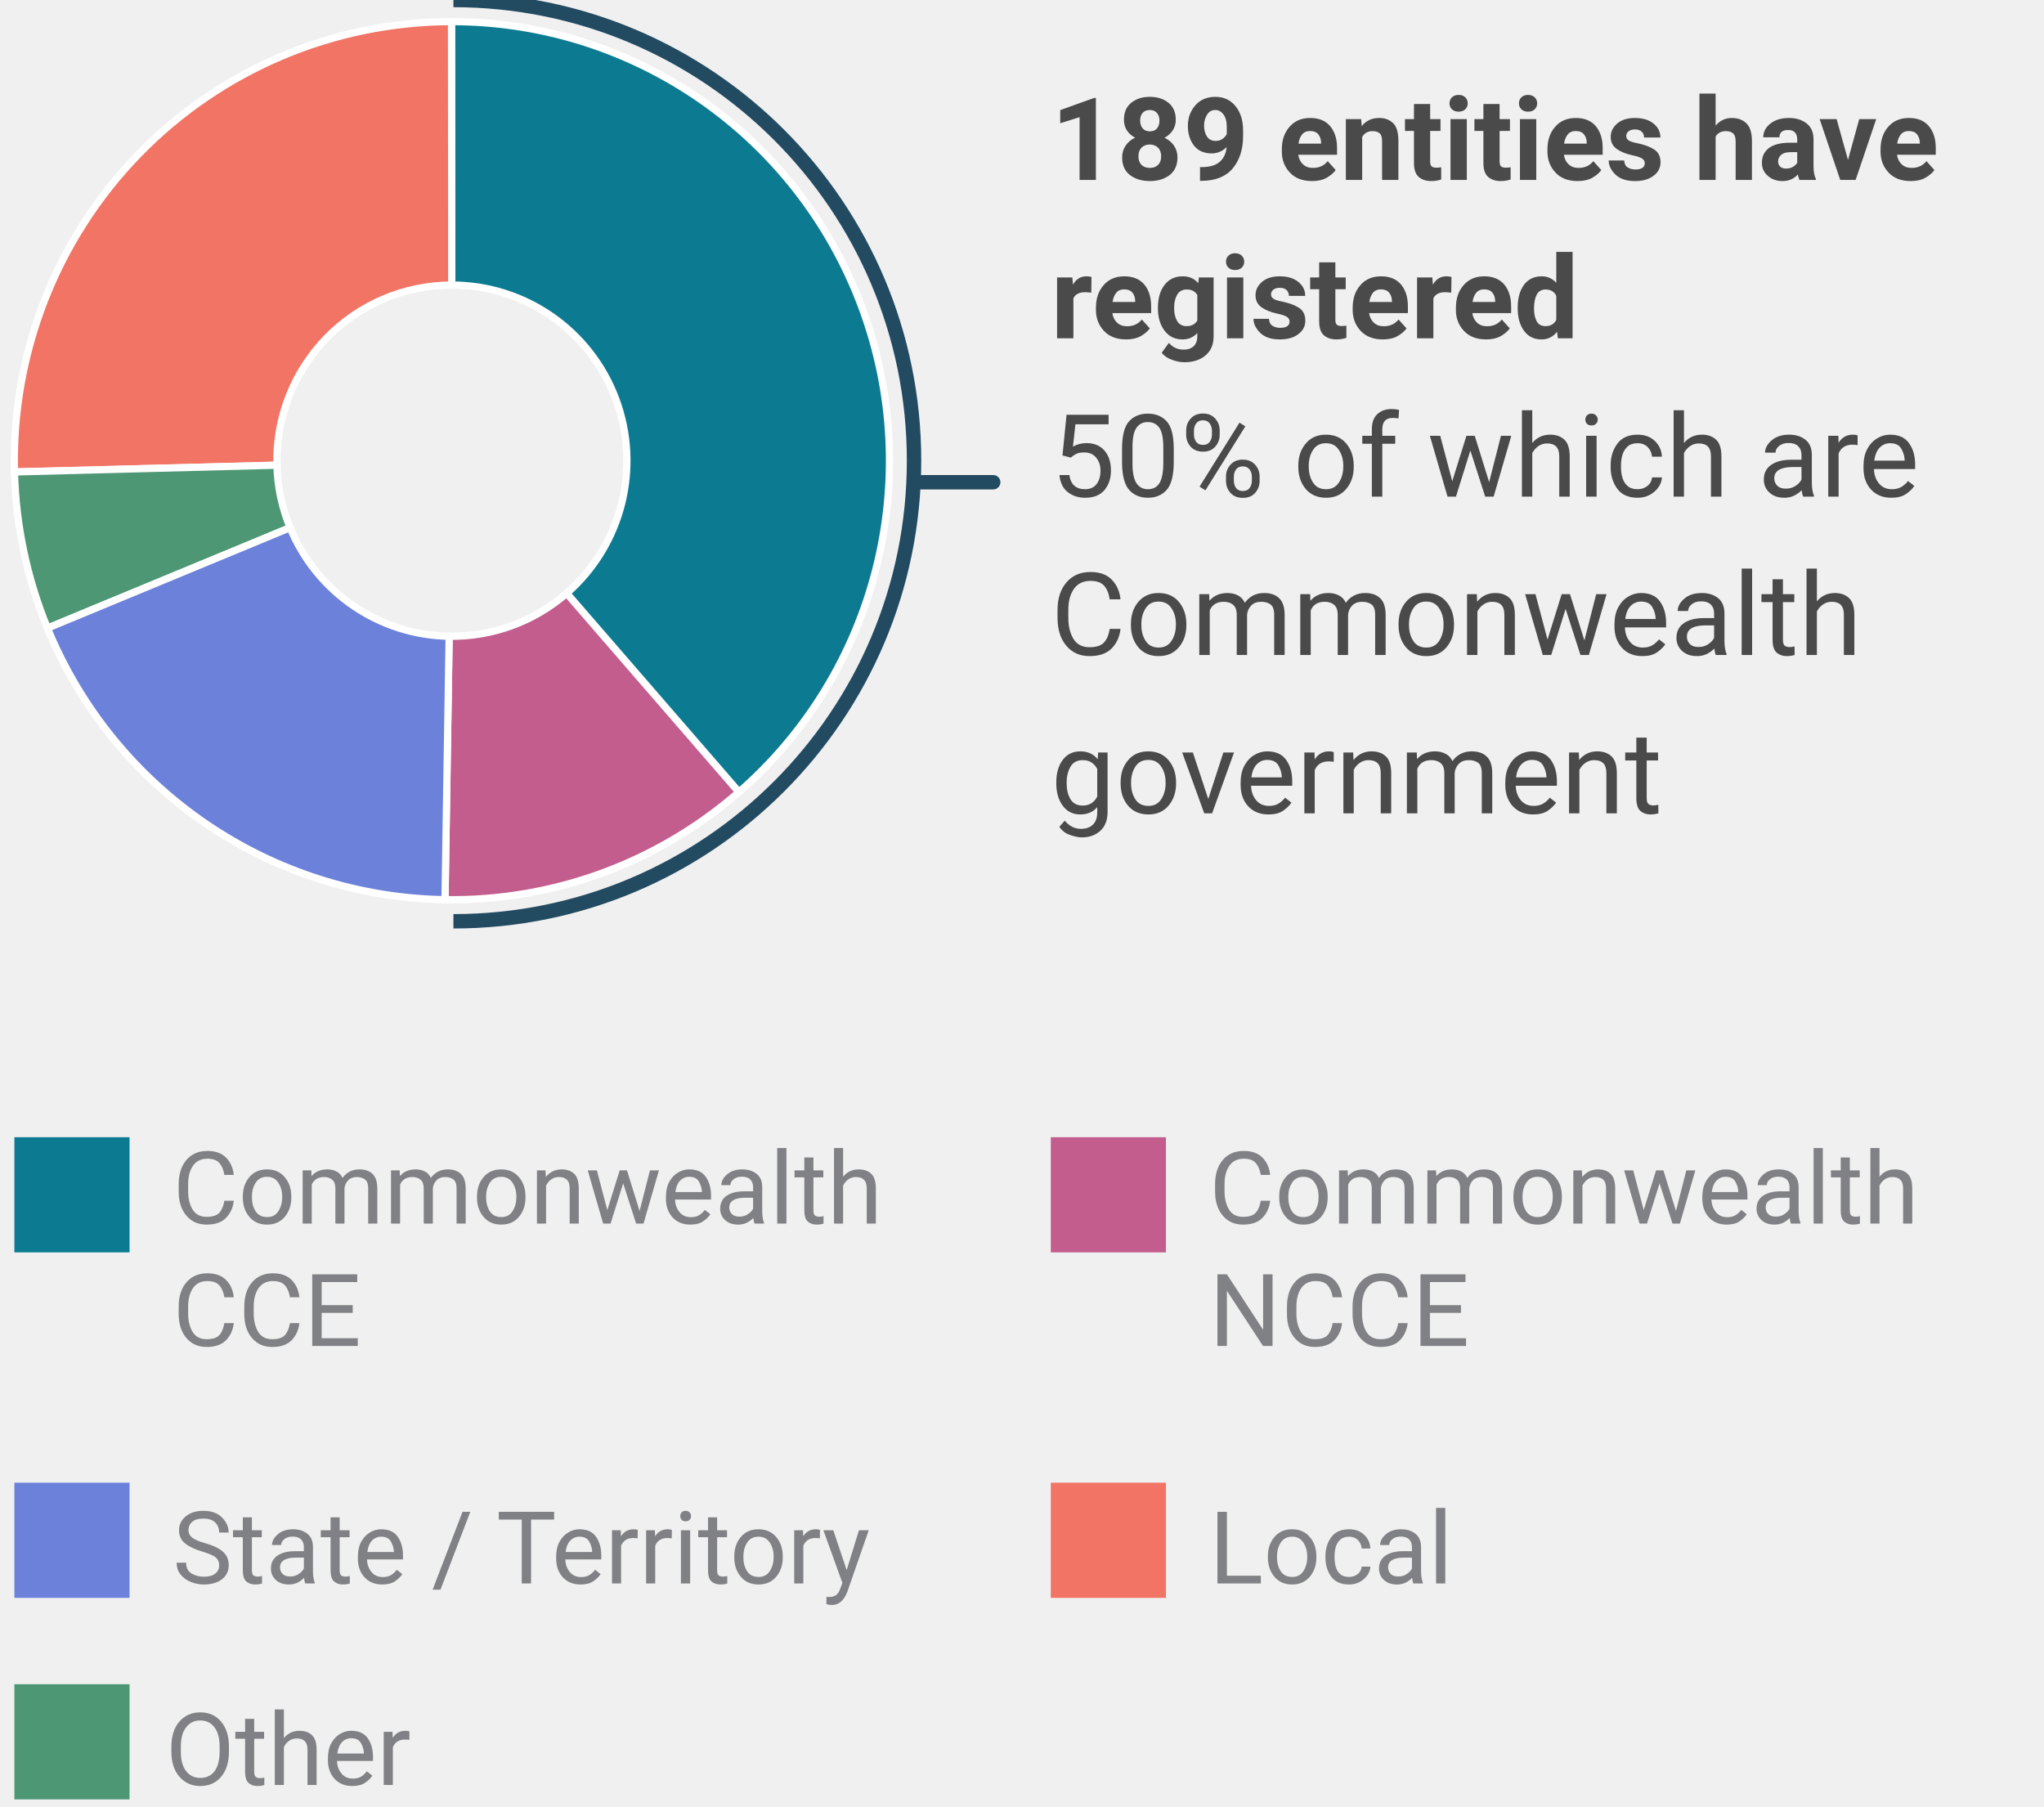
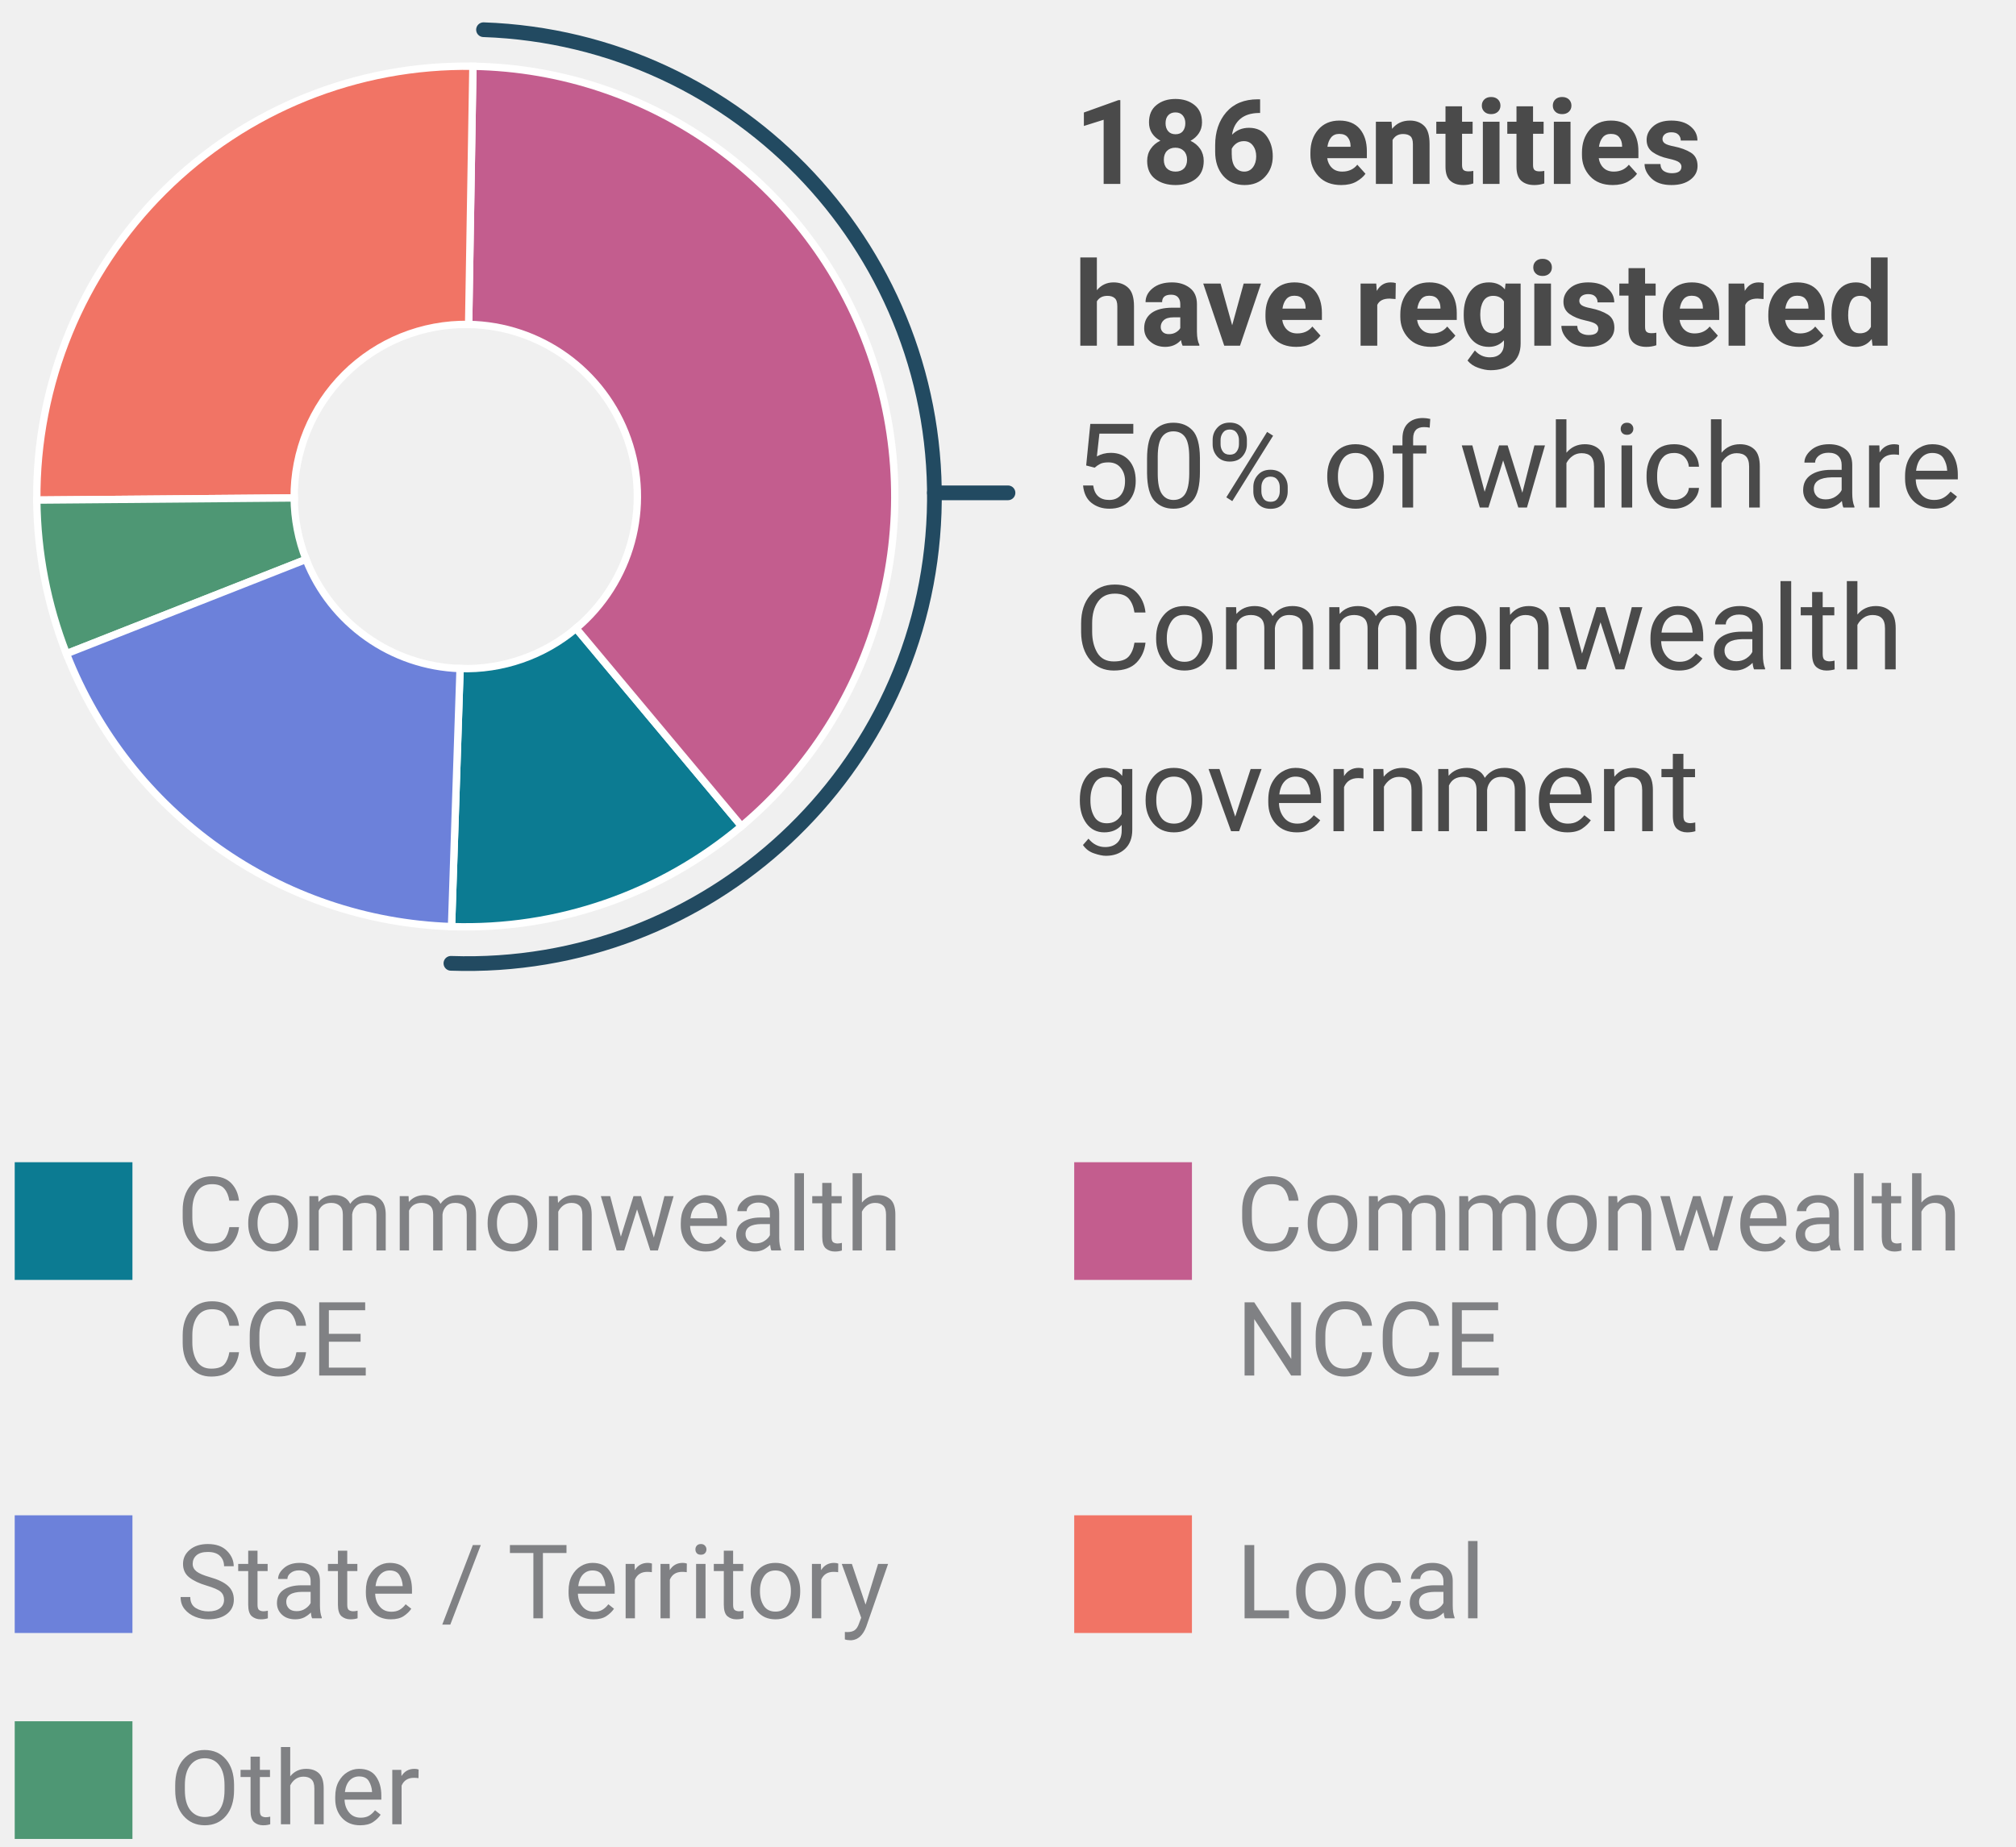
- <svg xmlns="http://www.w3.org/2000/svg" font-family="-apple-system, BlinkMacSystemFont, &quot;Segoe UI&quot;, Roboto, Helvetica, Arial, sans-serif, &quot;Apple Color Emoji&quot;, &quot;Segoe UI Emoji&quot;, &quot;Segoe UI Symbol&quot;" width="284px" height="251px" viewBox="0 0 284 251" version="1.1" style="background: #FFFFFF;">
+ <svg xmlns="http://www.w3.org/2000/svg" font-family="-apple-system, BlinkMacSystemFont, &quot;Segoe UI&quot;, Roboto, Helvetica, Arial, sans-serif, &quot;Apple Color Emoji&quot;, &quot;Segoe UI Emoji&quot;, &quot;Segoe UI Symbol&quot;" width="274px" height="251px" viewBox="0 0 274 251" version="1.1" style="background: #FFFFFF;">
  <defs />
  <g id="Symbols" stroke="none" stroke-width="1" fill="none" fill-rule="evenodd">
    <g id="189-entities-have-registered">
-       <g>
-         <text id="189-entities-have-re" font-size="16" font-weight="bold" line-spacing="22" fill="#4A4A4A">
-           <tspan x="146" y="25">189 entities have </tspan>
-           <tspan x="146" y="47">registered</tspan>
-           <tspan x="146" y="69" font-weight="normal">50% of which are </tspan>
-           <tspan x="146" y="91" font-weight="normal">Commonwealth </tspan>
-           <tspan x="146" y="113" font-weight="normal">government</tspan>
+       <path d="M63.481,132.108 C98.551,132.108 126.981,103.678 126.981,68.608 C126.981,33.538 98.551,5.108 63.481,5.108" id="Oval-3" stroke="#224A61" stroke-width="2" stroke-linecap="round" transform="translate(95.23066, 68.60806) rotate(2) translate(-95.23066, -68.60806) " />
+       <g transform="translate(2, 10)">
+         <text id="186-entities-have-re" font-size="16" font-weight="bold" line-spacing="22" fill="#4A4A4A">
+           <tspan x="144" y="15">186 entities </tspan>
+           <tspan x="144" y="37">have registered</tspan>
+           <tspan x="262.281" y="37" font-weight="normal" />
+           <tspan x="144" y="59" font-weight="normal">50% of which are </tspan>
+           <tspan x="144" y="81" font-weight="normal">Commonwealth </tspan>
+           <tspan x="144" y="103" font-weight="normal">government</tspan>
        </text>
-         <path d="M133,62 L133,72" id="Line-Copy-15" stroke="#224A61" stroke-width="2" stroke-linecap="round" transform="translate(133, 67) rotate(-90) translate(-133, -67) " />
+         <path d="M130,52 L130,62" id="Line-Copy-15" stroke="#224A61" stroke-width="2" stroke-linecap="round" transform="translate(130, 57) rotate(-90) translate(-130, -57) " />
        <text id="Commonwealth-CCE" font-size="14" font-weight="normal" fill="#808184">
-           <tspan x="24" y="170">Commonwealth </tspan>
-           <tspan x="24" y="187">CCE</tspan>
+           <tspan x="22" y="160">Commonwealth </tspan>
+           <tspan x="22" y="177">CCE</tspan>
        </text>
        <text id="State-/-Territory-Copy-2" font-size="14" font-weight="normal" fill="#808184">
-           <tspan x="24" y="220">State / Territory</tspan>
+           <tspan x="22" y="210">State / Territory</tspan>
        </text>
        <text id="Commonwealth-NCCE" font-size="14" font-weight="normal" fill="#808184">
-           <tspan x="168" y="170">Commonwealth </tspan>
-           <tspan x="168" y="187">NCCE</tspan>
+           <tspan x="166" y="160">Commonwealth </tspan>
+           <tspan x="166" y="177">NCCE</tspan>
        </text>
        <text id="Local-Copy" font-size="14" font-weight="normal" fill="#808184">
-           <tspan x="168" y="220">Local</tspan>
+           <tspan x="166" y="210">Local</tspan>
        </text>
-         <rect id="Rectangle-3-Copy-11" fill="#0C7B92" x="2" y="158" width="16" height="16" />
-         <rect id="Rectangle-3-Copy-12" fill="#6C81DA" x="2" y="206" width="16" height="16" />
-         <rect id="Rectangle-3-Copy-13" fill="#C35D8E" x="146" y="158" width="16" height="16" />
-         <rect id="Rectangle-3-Copy-14" fill="#F17465" x="146" y="206" width="16" height="16" />
+         <rect id="Rectangle-3-Copy-11" fill="#0C7B92" x="0" y="148" width="16" height="16" />
+         <rect id="Rectangle-3-Copy-12" fill="#6C81DA" x="0" y="196" width="16" height="16" />
+         <rect id="Rectangle-3-Copy-13" fill="#C35D8E" x="144" y="148" width="16" height="16" />
+         <rect id="Rectangle-3-Copy-14" fill="#F17465" x="144" y="196" width="16" height="16" />
        <text id="Other-Copy-2" font-size="14" font-weight="normal" fill="#808184">
-           <tspan x="23" y="248">Other</tspan>
+           <tspan x="21" y="238">Other</tspan>
        </text>
-         <rect id="Rectangle-3-Copy-15" fill="#4E9774" x="2" y="234" width="16" height="16" />
-         <g id="Group" transform="translate(63, 64.5) rotate(-1) translate(-63, -64.5) translate(2, 3)" fill-rule="nonzero" stroke="#FFFFFF">
-           <g id="Shape">
-             <g>
-               <g transform="translate(58.77076, 79.3)" fill="#C35D8E">
-                 <path d="M1.218,6.087 C7.211,6.286 13.065,4.258 17.658,0.391 L41.106,28.429 C29.624,38.096 14.987,43.166 0.006,42.666 L1.218,6.087 Z" />
-               </g>
-               <g transform="translate(60.79734, 0)" fill="#0C7B92">
-                 <path d="M15.632,79.691 C23.407,73.146 26.313,62.443 22.921,52.846 C19.529,43.248 10.552,36.773 0.404,36.603 L1.011,0.008 C26.381,0.432 48.822,16.619 57.302,40.614 C65.782,64.609 58.517,91.364 39.08,107.729 L15.632,79.691 Z" />
-               </g>
-               <g fill="#F17465">
-                 <path d="M61.202,36.603 C54.648,36.494 48.327,39.044 43.673,43.675 C39.019,48.306 36.425,54.626 36.479,61.203 L0.002,61.507 C-0.134,45.066 6.351,29.265 17.986,17.688 C29.622,6.11 45.423,-0.265 61.808,0.008 L61.202,36.603 Z" />
-               </g>
-               <g transform="translate(0, 61)" fill="#4E9774">
-                 <path d="M36.479,0.203 C36.504,3.185 37.073,6.138 38.159,8.914 L4.203,22.286 C1.488,15.345 0.064,7.963 0.002,0.507 L36.479,0.203 Z" />
-               </g>
-               <g transform="translate(4.053156, 69.54)" fill="#6C81DA">
-                 <path d="M34.106,0.374 C37.653,9.441 46.234,15.523 55.936,15.847 L54.723,52.426 C30.468,51.617 9.016,36.412 0.15,13.746 L34.106,0.374 Z" />
-               </g>
-             </g>
-           </g>
+         <rect id="Rectangle-3-Copy-15" fill="#4E9774" x="0" y="224" width="16" height="16" />
+       </g>
+       <g id="Group-8" transform="translate(5, 9)" fill-rule="nonzero" stroke="#FFFFFF">
+         <g id="Group">
+           <path d="M57.53,81.887 C63.277,82.079 68.892,80.134 73.297,76.425 L95.784,103.314 C84.772,112.584 70.735,117.447 56.368,116.968 L57.53,81.887 Z" id="Shape" fill="#0C7B92" />
+           <path d="M73.297,76.425 C80.753,70.148 83.54,59.884 80.287,50.68 C77.034,41.475 68.426,35.266 58.693,35.103 L59.275,0.008 C83.606,0.414 105.126,15.938 113.259,38.949 C121.391,61.961 114.425,87.62 95.784,103.314 L73.297,76.425 Z" id="Shape" fill="#C35D8E" />
+           <path d="M58.693,35.103 C52.408,34.998 46.346,37.444 41.883,41.885 C37.42,46.326 34.932,52.387 34.984,58.694 L0.002,58.986 C-0.129,43.219 6.09,28.066 17.249,16.963 C28.408,5.859 43.561,-0.254 59.275,0.008 L58.693,35.103 Z" id="Shape" fill="#F17465" />
+           <path d="M34.984,58.694 C35.008,61.555 35.554,64.386 36.596,67.049 L4.03,79.872 C1.427,73.216 0.061,66.137 0.002,58.986 L34.984,58.694 Z" id="Shape" fill="#4E9774" />
+           <path d="M36.596,67.049 C39.997,75.744 48.226,81.577 57.53,81.887 L56.368,116.968 C33.106,116.192 12.533,101.61 4.03,79.872 L36.596,67.049 Z" id="Shape" fill="#6C81DA" />
        </g>
-         <path d="M63,128 C98.346,128 127,99.346 127,64 C127,28.654 98.346,0 63,0" id="Oval-2" stroke="#224A61" stroke-width="2" />
      </g>
    </g>
  </g>
</svg>
